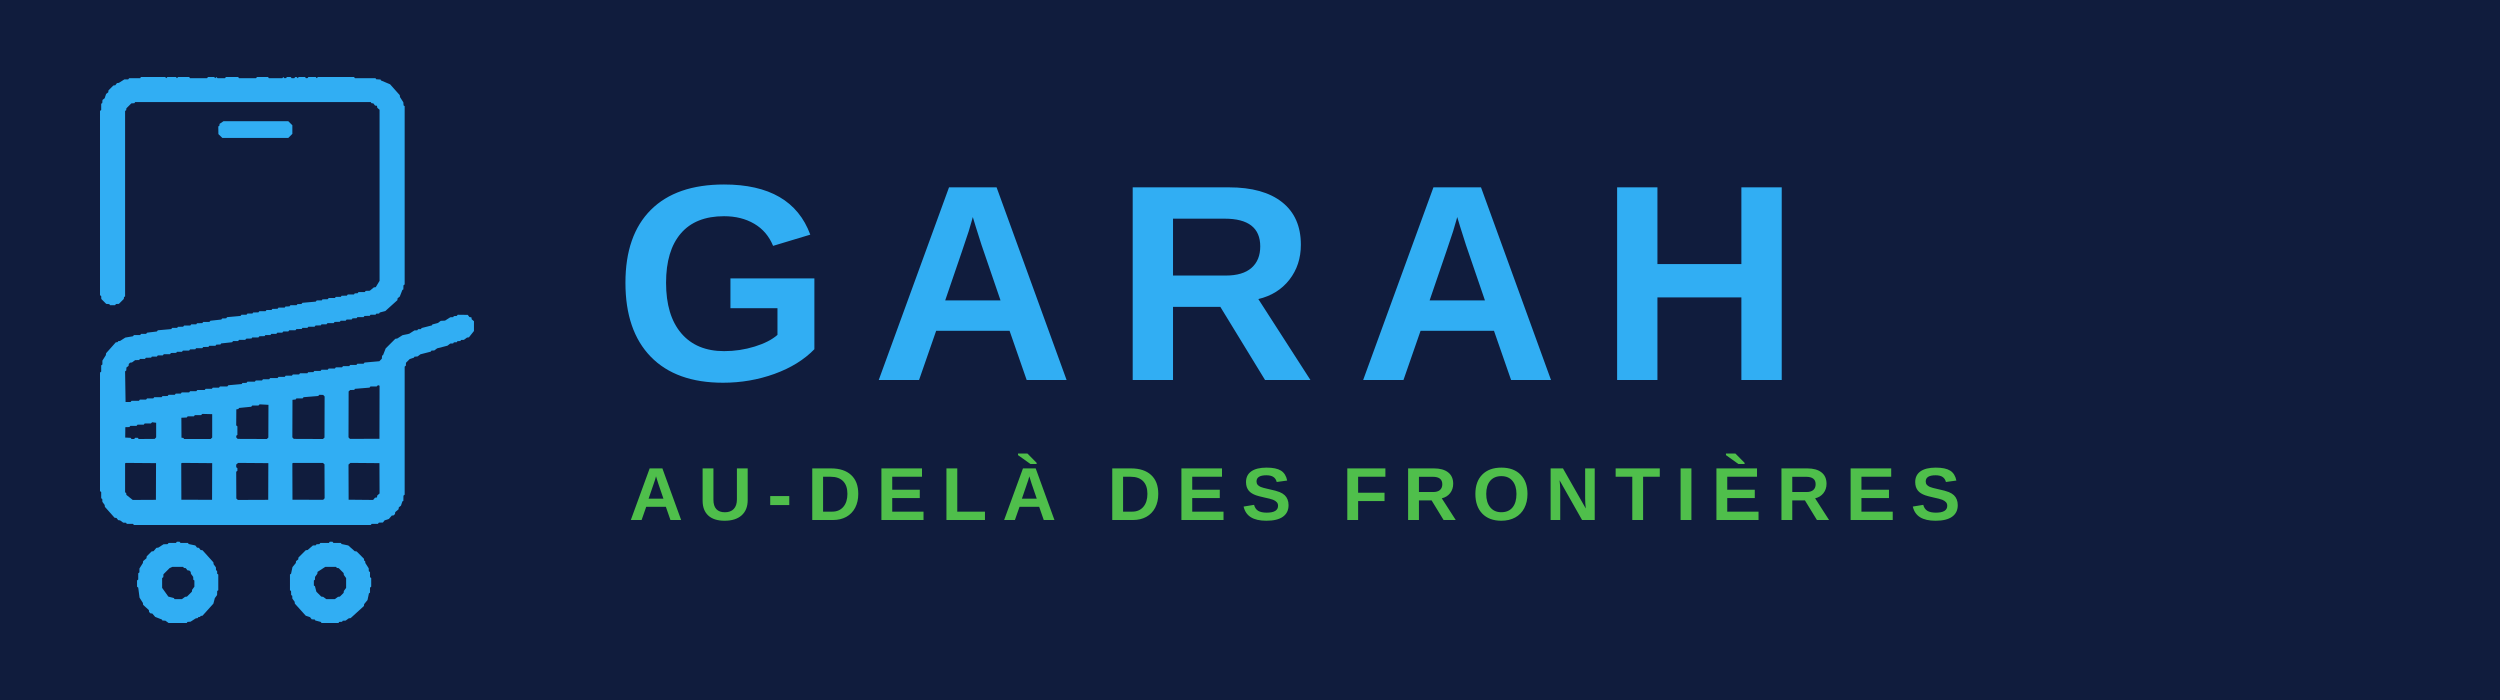
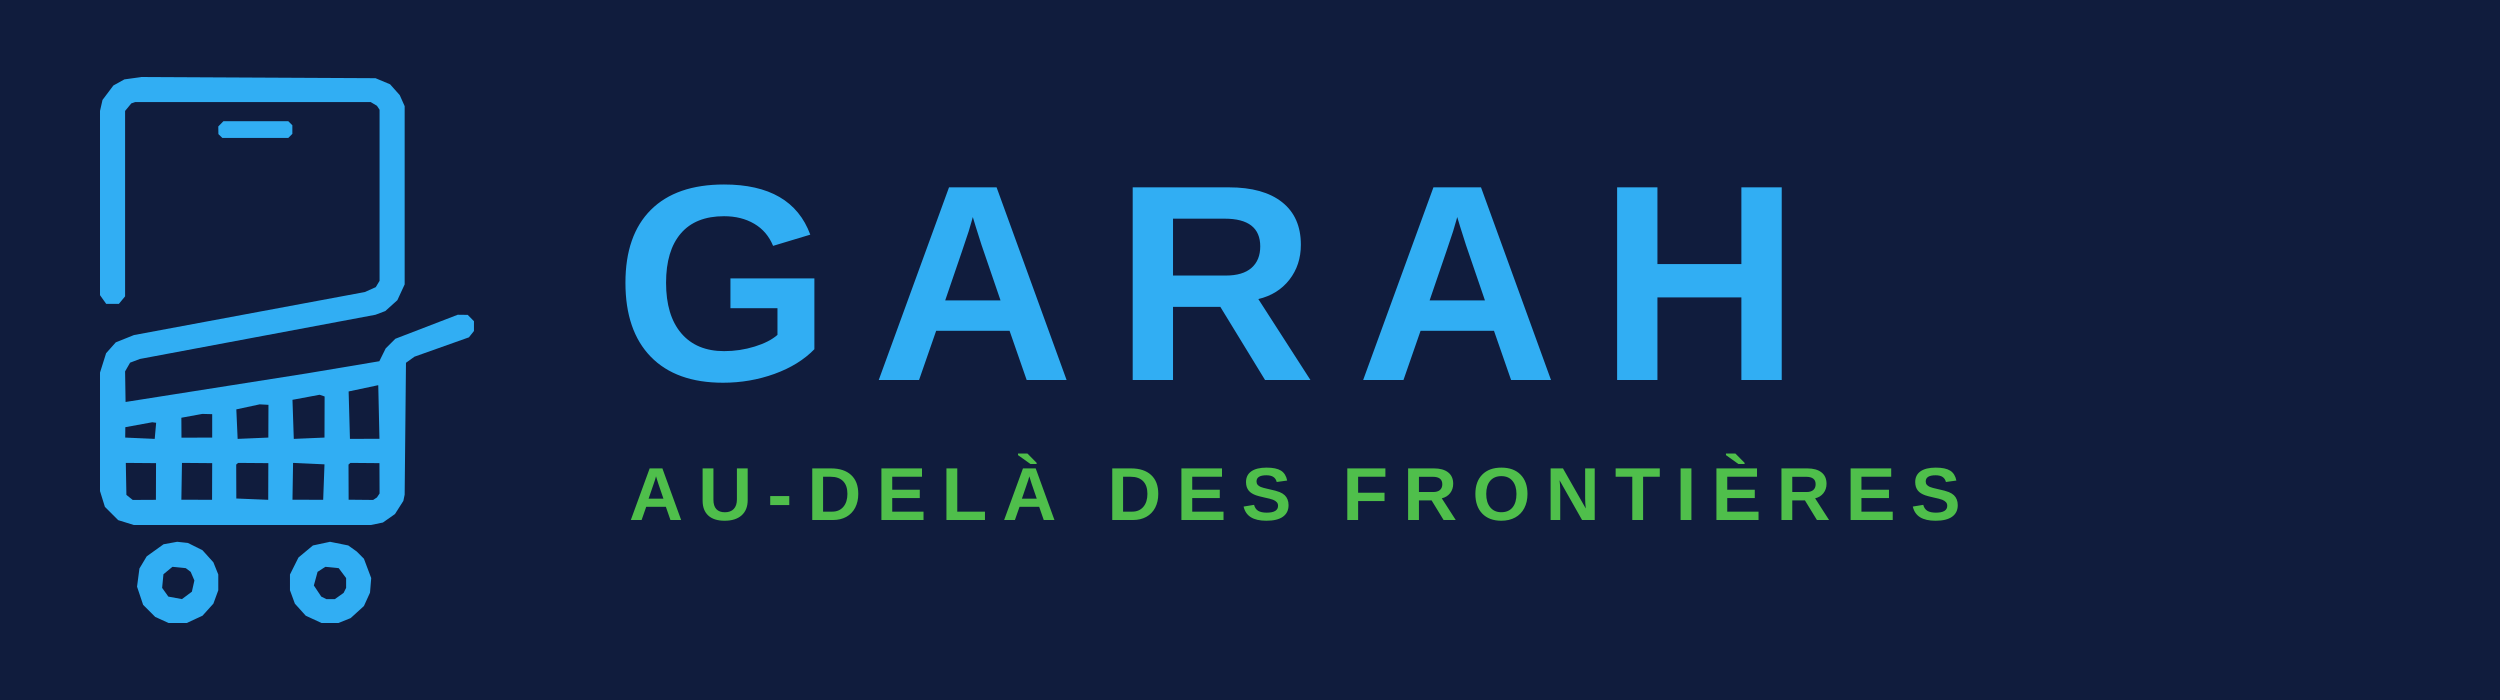
<svg xmlns="http://www.w3.org/2000/svg" viewBox="0 0 1000 280" width="1000" height="280" role="img" aria-label="GARAH">
  <rect width="1000" height="280" fill="#101C3D" />
  <g transform="translate(40 30.8) scale(0.4779)">
-     <path fill="#31AEF3" fill-rule="evenodd" d="M34.4 0.0L54.6 0.0L55.4 1.0L56.4 0.0L63.6 0.0L64.4 1.0L65.4 0.0L74.6 0.0L75.4 1.0L89.6 1.0L90.4 0.0L95.6 0.0L96.4 1.0L97.4 0.0L98.4 1.0L104.6 1.0L105.4 0.0L115.6 0.0L116.4 1.0L130.6 1.0L131.4 0.0L140.6 0.0L141.4 1.0L152.6 1.0L153.4 0.0L154.4 1.0L155.8 0.9L156.4 0.0L159.6 0.0L160.4 1.0L162.6 1.0L163.4 0.0L164.8 0.1L165.4 1.0L166.4 0.0L171.6 0.0L172.4 1.0L173.8 0.9L174.4 0.0L180.6 0.0L181.4 1.0L182.4 0.0L212.6 0.0L213.4 1.0L230.6 1.0L231.2 1.9L234.8 2.1L235.2 2.9L242.8 6.1L250.9 15.2L251.1 16.8L253.9 21.2L254.1 23.8L255.0 24.4L255.0 173.6L254.0 174.4L253.9 177.8L253.1 178.2L250.9 183.8L249.1 185.2L248.9 186.8L238.8 195.9L234.2 197.1L233.6 198.0L231.2 198.1L230.6 199.0L226.4 199.0L225.8 199.9L221.4 200.0L220.6 201.0L215.4 201.0L214.8 201.9L211.4 202.0L210.6 203.0L206.4 203.0L205.6 204.0L201.4 204.0L200.8 204.9L196.4 205.0L195.6 206.0L190.4 206.0L189.6 207.0L185.4 207.0L184.8 207.9L180.4 208.0L179.6 209.0L174.4 209.0L173.6 210.0L169.4 210.0L168.8 210.9L164.4 211.0L163.6 212.0L158.4 212.0L157.6 213.0L153.4 213.0L152.6 214.0L148.4 214.0L147.6 215.0L143.4 215.0L142.6 216.0L138.4 216.0L137.8 216.9L133.4 217.0L132.6 218.0L127.4 218.0L126.8 218.9L122.4 219.0L121.6 220.0L116.4 220.0L115.6 221.0L111.4 221.0L110.6 222.0L101.4 223.0L100.8 223.9L97.4 224.0L96.6 225.0L91.4 225.0L90.8 225.9L86.4 226.0L85.6 227.0L80.4 227.0L79.8 227.9L75.4 228.0L74.6 229.0L69.4 229.0L68.6 230.0L64.4 230.0L63.8 230.9L59.4 231.0L58.6 232.0L53.4 232.0L52.6 233.0L48.4 233.0L47.6 234.0L43.4 234.0L42.8 234.9L38.4 235.0L37.6 236.0L33.4 236.0L32.8 236.9L29.4 237.0L26.8 238.9L25.2 239.1L24.1 240.2L23.9 241.8L22.1 243.2L22.0 245.6L21.0 246.4L21.4 272.0L25.6 272.0L26.4 271.0L32.6 271.0L33.4 270.0L38.6 270.0L39.4 269.0L44.6 269.0L45.4 268.0L51.6 268.0L52.2 267.1L56.6 267.0L57.4 266.0L62.6 266.0L63.4 265.0L67.6 265.0L68.4 264.0L74.6 264.0L75.4 263.0L80.6 263.0L81.4 262.0L87.6 262.0L88.4 261.0L93.6 261.0L94.4 260.0L99.6 260.0L100.4 259.0L106.6 259.0L107.4 258.0L118.6 257.0L119.2 256.1L122.6 256.0L123.4 255.0L129.6 255.0L130.4 254.0L135.6 254.0L136.4 253.0L141.6 253.0L142.4 252.0L148.6 252.0L149.4 251.0L154.6 251.0L155.4 250.0L160.6 250.0L161.4 249.0L166.6 249.0L167.4 248.0L173.6 248.0L174.2 247.1L178.6 247.0L179.4 246.0L184.6 246.0L185.4 245.0L190.6 245.0L191.4 244.0L196.6 244.0L197.4 243.0L202.6 243.0L203.4 242.0L208.6 242.0L209.4 241.0L214.6 241.0L215.4 240.0L220.6 240.0L221.4 239.0L233.8 237.9L235.9 235.8L236.1 233.2L236.9 232.8L239.1 227.2L247.2 219.1L248.8 218.9L253.2 216.1L258.8 214.9L263.2 212.1L265.6 212.0L266.2 211.1L268.6 211.0L269.2 210.1L277.8 207.9L278.2 207.1L282.8 205.9L285.2 204.1L288.8 203.9L293.2 201.1L295.6 201.0L296.2 200.1L298.6 200.0L299.4 199.0L307.8 199.1L309.2 200.9L310.9 201.2L311.1 202.8L313.0 204.4L313.0 212.6L308.8 217.9L307.2 218.1L304.6 220.0L302.2 220.1L301.6 221.0L299.2 221.1L298.6 222.0L296.2 222.1L295.6 223.0L293.2 223.1L290.8 224.9L282.2 227.1L279.8 228.9L277.4 229.0L276.8 229.9L268.2 232.1L265.8 233.9L263.2 234.1L262.8 234.9L259.2 236.1L256.1 239.2L256.0 241.6L255.0 242.4L255.0 349.6L254.0 350.4L253.9 354.8L253.1 355.2L251.9 358.8L250.1 360.2L249.9 361.8L247.1 364.2L246.9 365.8L245.8 366.9L244.2 367.1L241.8 369.9L238.2 371.1L236.8 372.9L233.4 373.0L232.6 374.0L227.4 374.0L226.6 375.0L28.4 375.0L27.6 374.0L22.4 374.0L21.8 373.1L19.4 373.0L16.8 371.1L15.2 370.9L13.8 369.1L12.2 368.9L4.1 359.8L3.9 358.2L2.0 355.6L1.9 353.2L1.0 352.6L1.0 347.4L0.0 346.6L0.0 247.4L1.0 246.6L1.0 241.4L2.0 240.6L2.0 237.4L4.9 232.8L5.1 231.2L13.2 222.1L14.8 221.9L15.2 221.1L16.8 220.9L21.2 218.1L27.6 217.0L28.4 216.0L33.6 216.0L34.4 215.0L38.6 215.0L39.4 214.0L47.6 213.0L48.4 212.0L59.6 211.0L60.4 210.0L64.6 210.0L65.2 209.1L69.6 209.0L70.4 208.0L75.6 208.0L76.4 207.0L80.6 207.0L81.2 206.1L85.6 206.0L86.4 205.0L91.6 205.0L92.4 204.0L101.6 203.0L102.2 202.1L105.6 202.0L106.4 201.0L117.6 200.0L118.4 199.0L122.6 199.0L123.4 198.0L127.6 198.0L128.2 197.1L132.6 197.0L133.4 196.0L138.6 196.0L139.4 195.0L143.6 195.0L144.2 194.1L148.6 194.0L149.4 193.0L154.6 193.0L155.2 192.1L158.6 192.0L159.4 191.0L164.6 191.0L165.2 190.1L168.6 190.0L169.4 189.0L180.6 188.0L181.4 187.0L185.6 187.0L186.2 186.1L190.6 186.0L191.4 185.0L196.6 185.0L197.4 184.0L201.6 184.0L202.2 183.1L206.6 183.0L207.4 182.0L212.6 182.0L213.2 181.1L215.6 181.0L216.4 180.0L221.6 180.0L222.4 179.0L225.8 178.9L229.2 176.1L230.8 175.9L234.0 170.6L234.0 27.4L232.1 25.8L231.8 24.1L230.2 23.9L228.8 22.1L227.2 21.9L226.6 21.0L29.4 21.0L28.8 21.9L26.2 22.1L22.1 26.2L21.9 27.8L21.0 28.4L21.0 183.6L20.1 184.2L19.9 185.8L15.8 189.9L13.4 190.0L12.6 191.0L8.4 191.0L7.8 190.1L5.2 189.9L1.1 185.8L1.0 183.4L0.0 182.6L0.0 28.4L1.0 27.6L1.0 22.4L1.9 21.8L2.1 19.2L3.9 17.8L5.1 14.2L6.9 12.8L7.1 11.2L11.2 7.1L12.8 6.9L14.2 5.1L15.8 4.9L20.4 2.0L23.6 2.0L24.4 1.0L33.6 1.0L34.2 0.1ZM103.4 37.0L157.6 37.0L161.0 40.4L161.0 47.6L157.6 51.0L102.4 51.0L99.1 47.8L99.0 41.4L99.9 40.8L100.1 39.2L103.2 37.1ZM232.6 258.0L231.6 259.0L226.4 259.0L225.6 260.0L213.4 261.0L212.8 261.9L209.4 262.0L208.1 263.2L208.0 301.6L209.2 302.9L233.9 302.8L234.0 258.4L232.9 258.0ZM183.6 266.0L182.6 267.0L170.4 268.0L169.6 269.0L164.4 269.0L163.8 269.9L161.1 270.2L161.0 301.6L162.2 302.9L186.6 303.0L187.9 301.8L188.0 267.4L186.8 266.1L183.9 266.0ZM133.6 274.0L132.6 275.0L127.4 275.0L126.6 276.0L116.4 277.0L115.8 277.9L114.1 278.2L114.0 291.6L115.0 292.4L115.0 299.6L114.1 300.2L114.0 301.6L115.2 302.9L139.6 303.0L140.9 301.8L141.0 274.4L133.9 274.0ZM85.6 282.0L84.6 283.0L79.4 283.0L78.6 284.0L73.4 284.0L72.6 285.0L68.1 285.2L68.2 301.9L69.8 302.1L70.4 303.0L92.6 303.0L93.9 301.8L93.9 282.2L85.9 282.0ZM43.6 289.0L42.6 290.0L37.4 290.0L36.6 291.0L31.4 291.0L30.6 292.0L25.4 292.0L24.6 293.0L21.2 293.1L21.1 301.8L25.6 302.0L26.4 303.0L28.6 303.0L29.4 302.0L31.6 302.0L32.4 303.0L45.8 302.9L47.0 301.6L47.0 289.4L43.9 289.0ZM21.6 323.0L21.0 323.4L21.0 347.6L21.9 348.2L22.1 349.8L27.4 354.0L46.8 353.9L46.9 323.2L21.9 323.0ZM68.6 323.0L68.0 323.4L68.1 353.8L93.8 353.9L93.9 323.2L68.9 323.0ZM115.6 323.0L114.0 324.4L114.0 326.6L115.0 327.4L115.0 329.6L114.0 330.4L114.1 352.8L115.4 354.0L140.8 353.9L140.9 323.2L115.9 323.0ZM161.6 323.0L161.0 323.4L161.1 353.8L186.8 353.9L188.0 352.6L187.9 324.2L186.6 323.0L161.9 323.0ZM209.6 323.0L208.0 324.4L208.1 353.8L228.6 354.0L230.2 352.1L231.8 351.9L232.1 350.2L234.0 348.6L233.9 323.2L209.9 323.0ZM64.4 389.0L66.6 389.0L67.4 390.0L73.6 390.0L74.2 390.9L79.8 392.1L81.2 393.9L82.8 394.1L84.2 395.9L85.8 396.1L94.9 406.2L95.1 407.8L97.0 410.4L97.1 412.8L98.0 413.4L98.1 415.8L99.0 416.4L99.0 429.6L98.1 430.2L98.0 433.6L96.1 436.2L94.9 440.8L85.8 450.9L84.2 451.1L83.8 451.9L82.2 452.1L81.8 452.9L80.2 453.1L75.8 455.9L73.2 456.1L72.6 457.0L57.4 457.0L54.8 455.1L52.2 454.9L51.8 454.1L46.2 451.9L43.8 449.1L42.2 448.9L41.1 447.8L40.9 446.2L36.1 441.8L35.9 440.2L33.1 435.8L32.0 427.4L31.0 426.6L31.0 421.4L32.0 420.6L32.0 415.4L33.0 414.6L33.0 411.4L35.9 406.8L36.1 405.2L38.9 402.8L39.1 401.2L43.2 397.1L44.8 396.9L47.2 394.1L48.8 393.9L53.2 391.1L56.6 391.0L57.4 390.0L63.6 390.0L64.2 389.1ZM192.4 389.0L194.6 389.0L195.4 390.0L201.6 390.0L202.2 390.9L207.8 392.1L213.2 396.9L214.8 397.1L220.9 403.2L221.1 404.8L221.9 405.2L222.1 406.8L224.9 411.2L225.0 413.6L226.0 414.4L226.0 418.6L227.0 419.4L227.0 426.6L226.0 427.4L226.0 431.6L225.1 432.2L223.9 437.8L221.1 441.2L220.9 442.8L209.8 452.9L208.2 453.1L205.6 455.0L203.2 455.1L202.6 456.0L200.2 456.1L199.6 457.0L185.4 457.0L184.8 456.1L180.2 454.9L179.8 454.1L177.2 453.9L175.8 452.1L172.2 450.9L163.1 440.8L162.9 439.2L161.0 436.6L160.9 434.2L160.0 433.6L159.9 430.2L159.0 429.6L159.0 416.4L159.9 415.8L161.1 410.2L163.9 406.8L164.1 405.2L165.9 403.8L166.1 402.2L172.2 396.1L173.8 395.9L178.2 392.1L180.6 392.0L181.2 391.1L183.6 391.0L184.4 390.0L191.6 390.0L192.2 389.1ZM60.6 410.0L58.2 411.1L53.1 416.2L53.0 418.6L52.0 419.4L52.0 427.6L57.2 434.9L61.8 436.1L62.4 437.0L68.6 437.0L71.2 435.1L72.8 434.9L76.9 430.8L77.1 429.2L79.0 426.6L79.0 421.4L78.1 420.8L78.0 418.4L76.1 415.8L75.9 414.2L74.8 413.1L73.2 412.9L71.8 411.1L70.2 410.9L69.6 410.0L60.9 410.0ZM188.6 410.0L182.1 414.2L181.9 415.8L180.0 418.4L179.9 420.8L179.0 421.4L179.0 425.6L179.9 426.2L181.1 430.8L185.2 434.9L186.8 435.1L189.4 437.0L196.6 437.0L199.2 435.1L200.8 434.9L203.9 431.8L204.1 430.2L206.0 427.6L206.0 419.4L204.1 416.8L203.9 415.2L199.8 411.1L198.2 410.9L197.6 410.0L188.9 410.0Z" />
+     <path fill="#31AEF3" fill-rule="evenodd" d="M34.4 0.0L230.6 1.0L242.8 6.1L250.9 15.2L255.0 24.4L255.0 173.6L248.9 186.8L238.8 195.9L230.6 199.0L33.4 236.0L25.2 239.1L21.0 246.4L21.4 272.0L173.6 248.0L233.8 237.9L239.1 227.2L247.2 219.1L299.4 199.0L307.8 199.1L313.0 204.4L313.0 212.6L308.8 217.9L263.2 234.1L256.1 239.2L255.0 349.6L253.9 354.8L246.9 365.8L236.8 372.9L226.6 375.0L28.4 375.0L15.2 370.9L4.1 359.8L0.0 346.6L0.0 247.4L5.1 231.2L13.2 222.1L28.4 216.0L221.6 180.0L230.8 175.9L234.0 170.6L234.0 27.4L231.8 24.1L226.6 21.0L29.4 21.0L26.2 22.1L21.0 28.4L21.0 183.6L15.8 189.9L5.2 189.9L0.0 182.6L0.0 28.4L2.1 19.2L11.2 7.1L20.4 2.0L34.2 0.1ZM103.4 37.0L157.6 37.0L161.0 40.4L161.0 47.6L157.6 51.0L102.4 51.0L99.1 47.8L99.0 41.4L103.2 37.1ZM232.6 258.0L208.1 263.2L209.2 302.9L233.9 302.8L232.9 258.0ZM183.6 266.0L161.1 270.2L162.2 302.9L187.9 301.8L188.0 267.4L183.9 266.0ZM133.6 274.0L114.1 278.2L115.2 302.9L140.9 301.8L141.0 274.4L133.9 274.0ZM85.6 282.0L68.1 285.2L68.2 301.9L93.9 301.8L93.9 282.2L85.9 282.0ZM43.6 289.0L21.2 293.1L21.1 301.8L45.8 302.9L47.0 289.4L43.9 289.0ZM21.6 323.0L22.1 349.8L27.4 354.0L46.8 353.9L46.9 323.2L21.9 323.0ZM68.6 323.0L68.1 353.8L93.8 353.9L93.9 323.2L68.9 323.0ZM115.6 323.0L114.0 324.4L114.1 352.8L140.8 353.9L140.9 323.2L115.9 323.0ZM161.6 323.0L161.1 353.8L186.8 353.9L187.9 324.2L161.9 323.0ZM209.6 323.0L208.0 324.4L208.1 353.8L228.6 354.0L231.8 351.9L234.0 348.6L233.9 323.2L209.9 323.0ZM64.4 389.0L73.6 390.0L85.8 396.1L94.9 406.2L99.0 416.4L99.0 429.6L94.9 440.8L85.8 450.9L72.6 457.0L57.4 457.0L46.2 451.9L36.1 441.8L31.0 426.6L33.0 411.4L39.1 401.2L53.2 391.1L64.2 389.1ZM192.4 389.0L207.8 392.1L214.8 397.1L220.9 403.2L227.0 419.4L226.0 431.6L220.9 442.8L209.8 452.9L199.6 457.0L185.4 457.0L172.2 450.9L163.1 440.8L159.0 429.6L159.0 416.4L166.1 402.2L178.2 392.1L192.2 389.1ZM60.6 410.0L53.1 416.2L52.0 427.6L57.2 434.9L68.6 437.0L76.9 430.8L79.0 421.4L75.9 414.2L71.8 411.1L60.9 410.0ZM188.6 410.0L182.1 414.2L179.0 425.6L185.2 434.9L189.4 437.0L196.6 437.0L203.9 431.8L206.0 427.6L206.0 419.4L199.8 411.1L188.9 410.0Z" />
  </g>
  <text x="245.582" y="152" text-anchor="start" font-family="Arial, Helvetica, sans-serif" font-weight="700" font-size="112" letter-spacing="16" fill="#31AEF3">GARAH</text>
  <text x="251.582" y="208" text-anchor="start" font-family="Arial, Helvetica, sans-serif" font-weight="600" font-size="30" letter-spacing="6" fill="#4FBF4B">AU-DELÀ DES FRONTIÈRES</text>
</svg>
